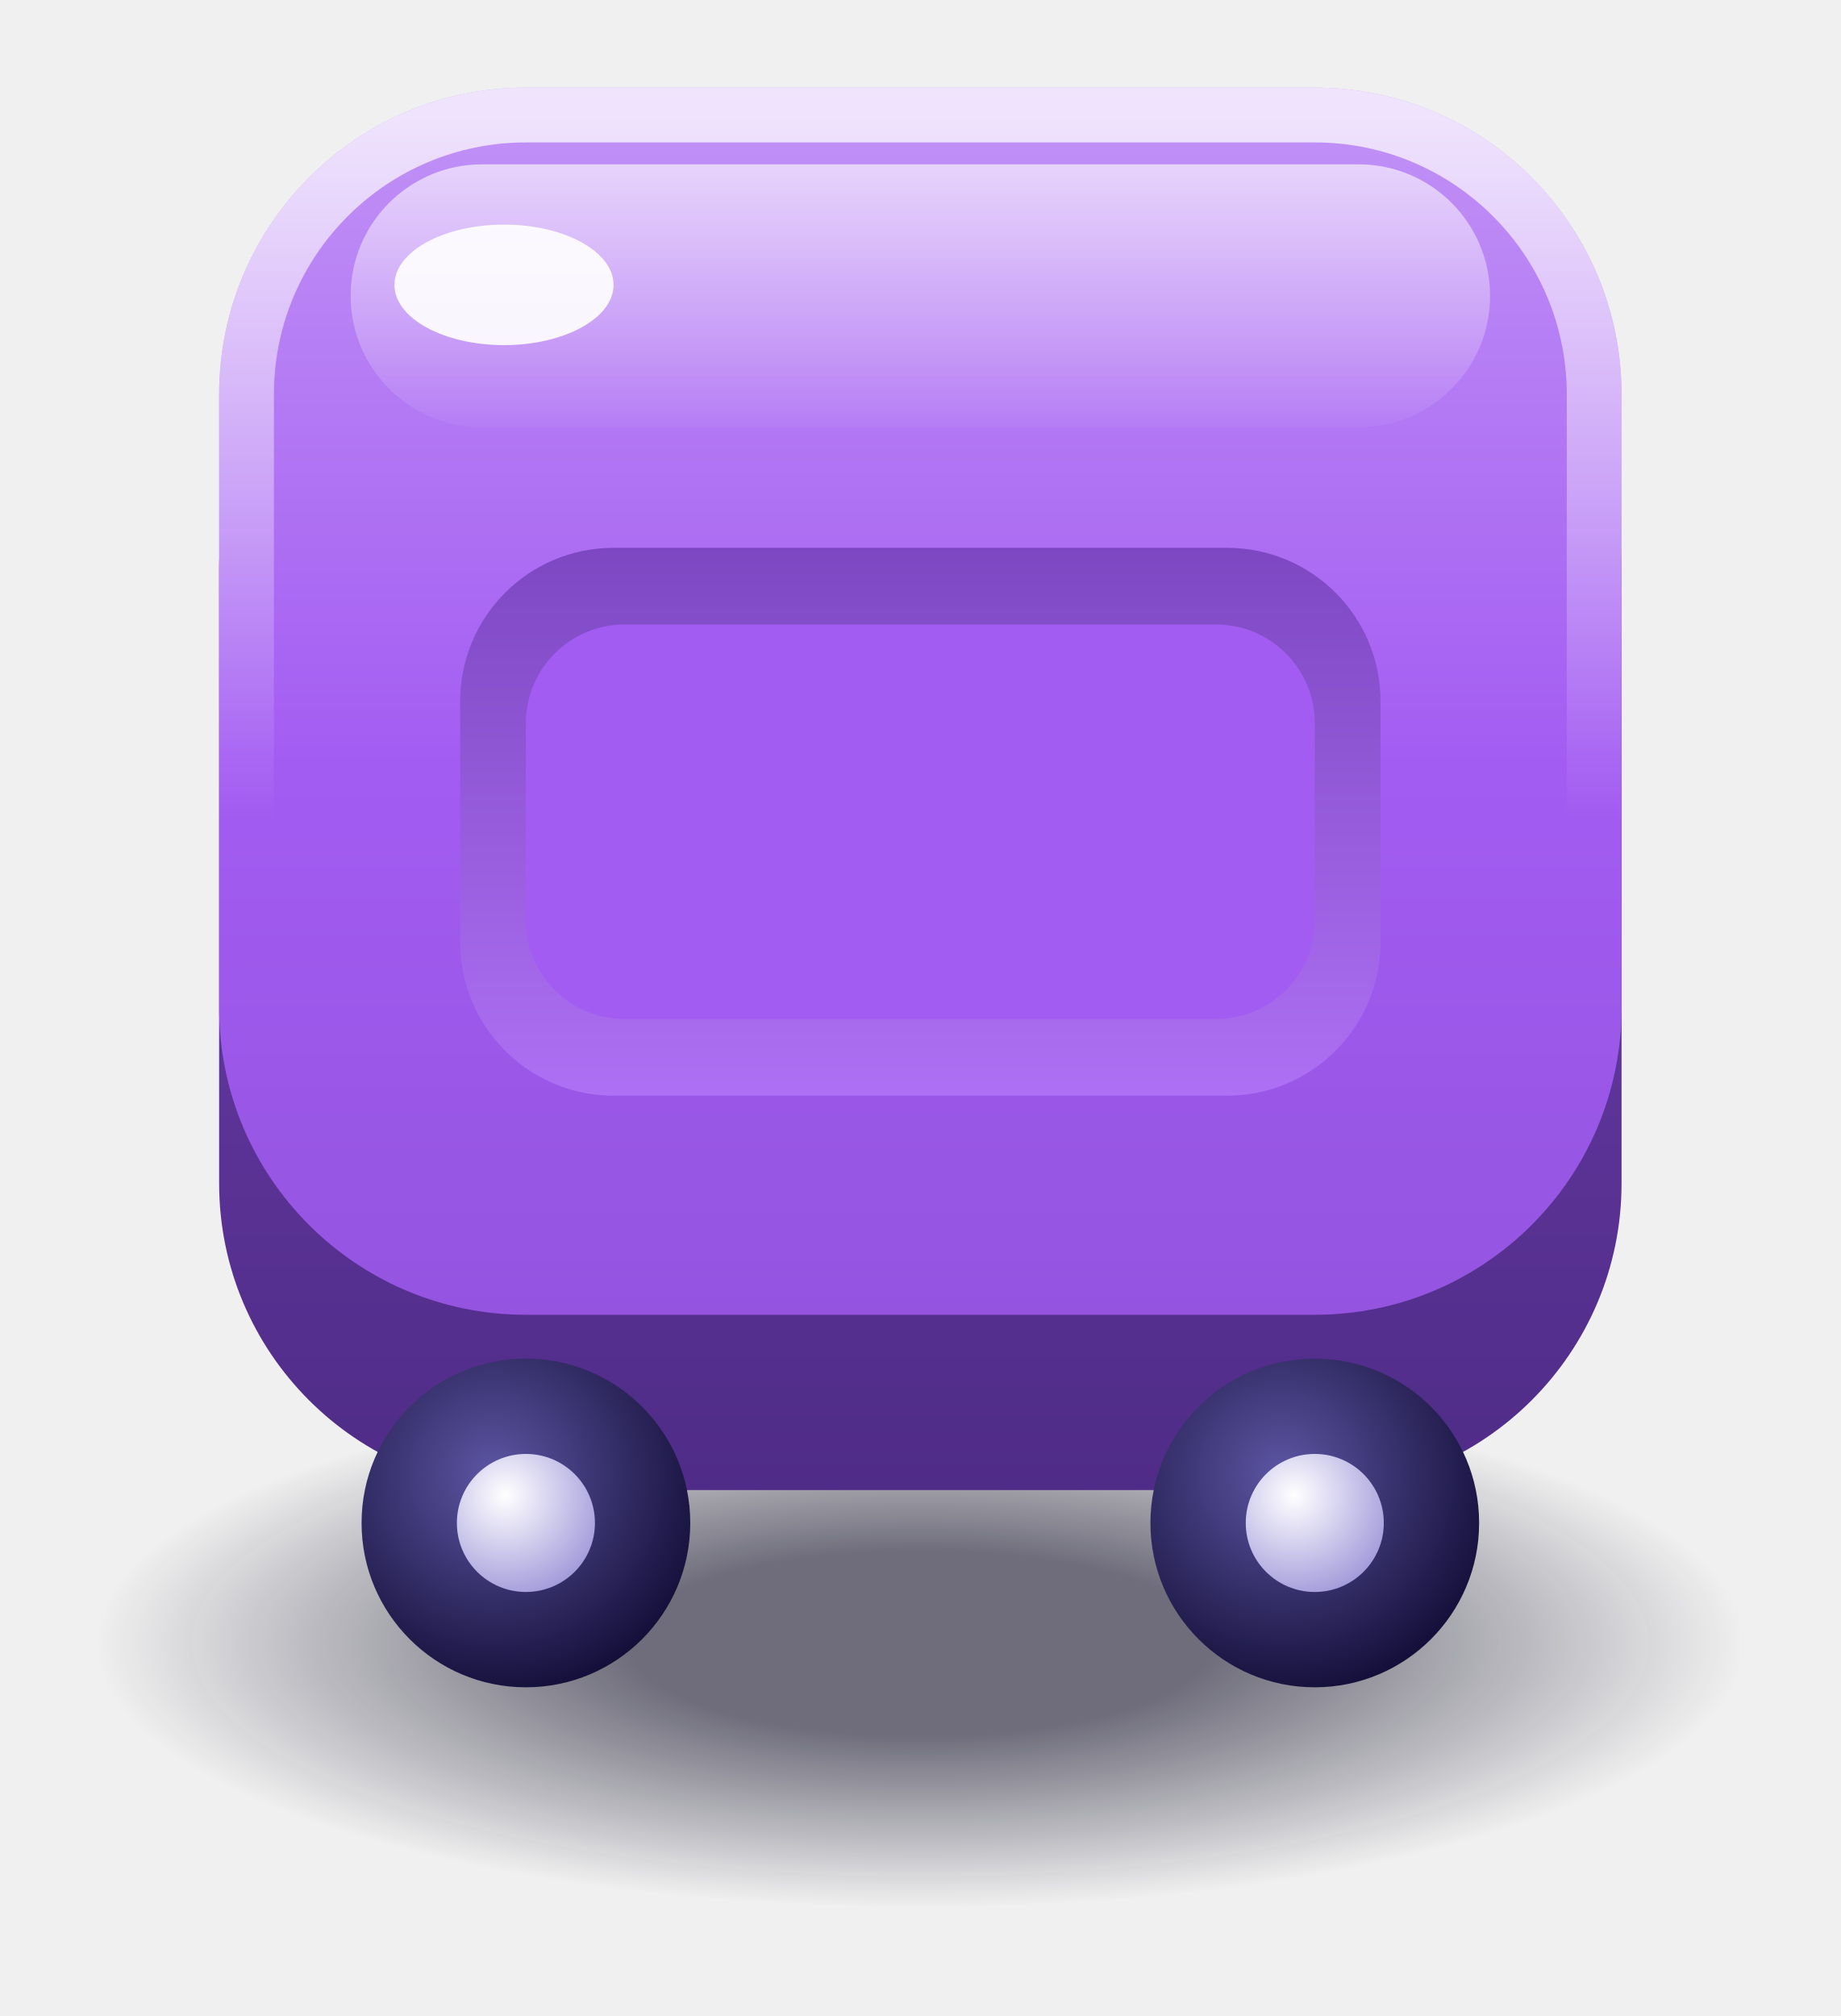
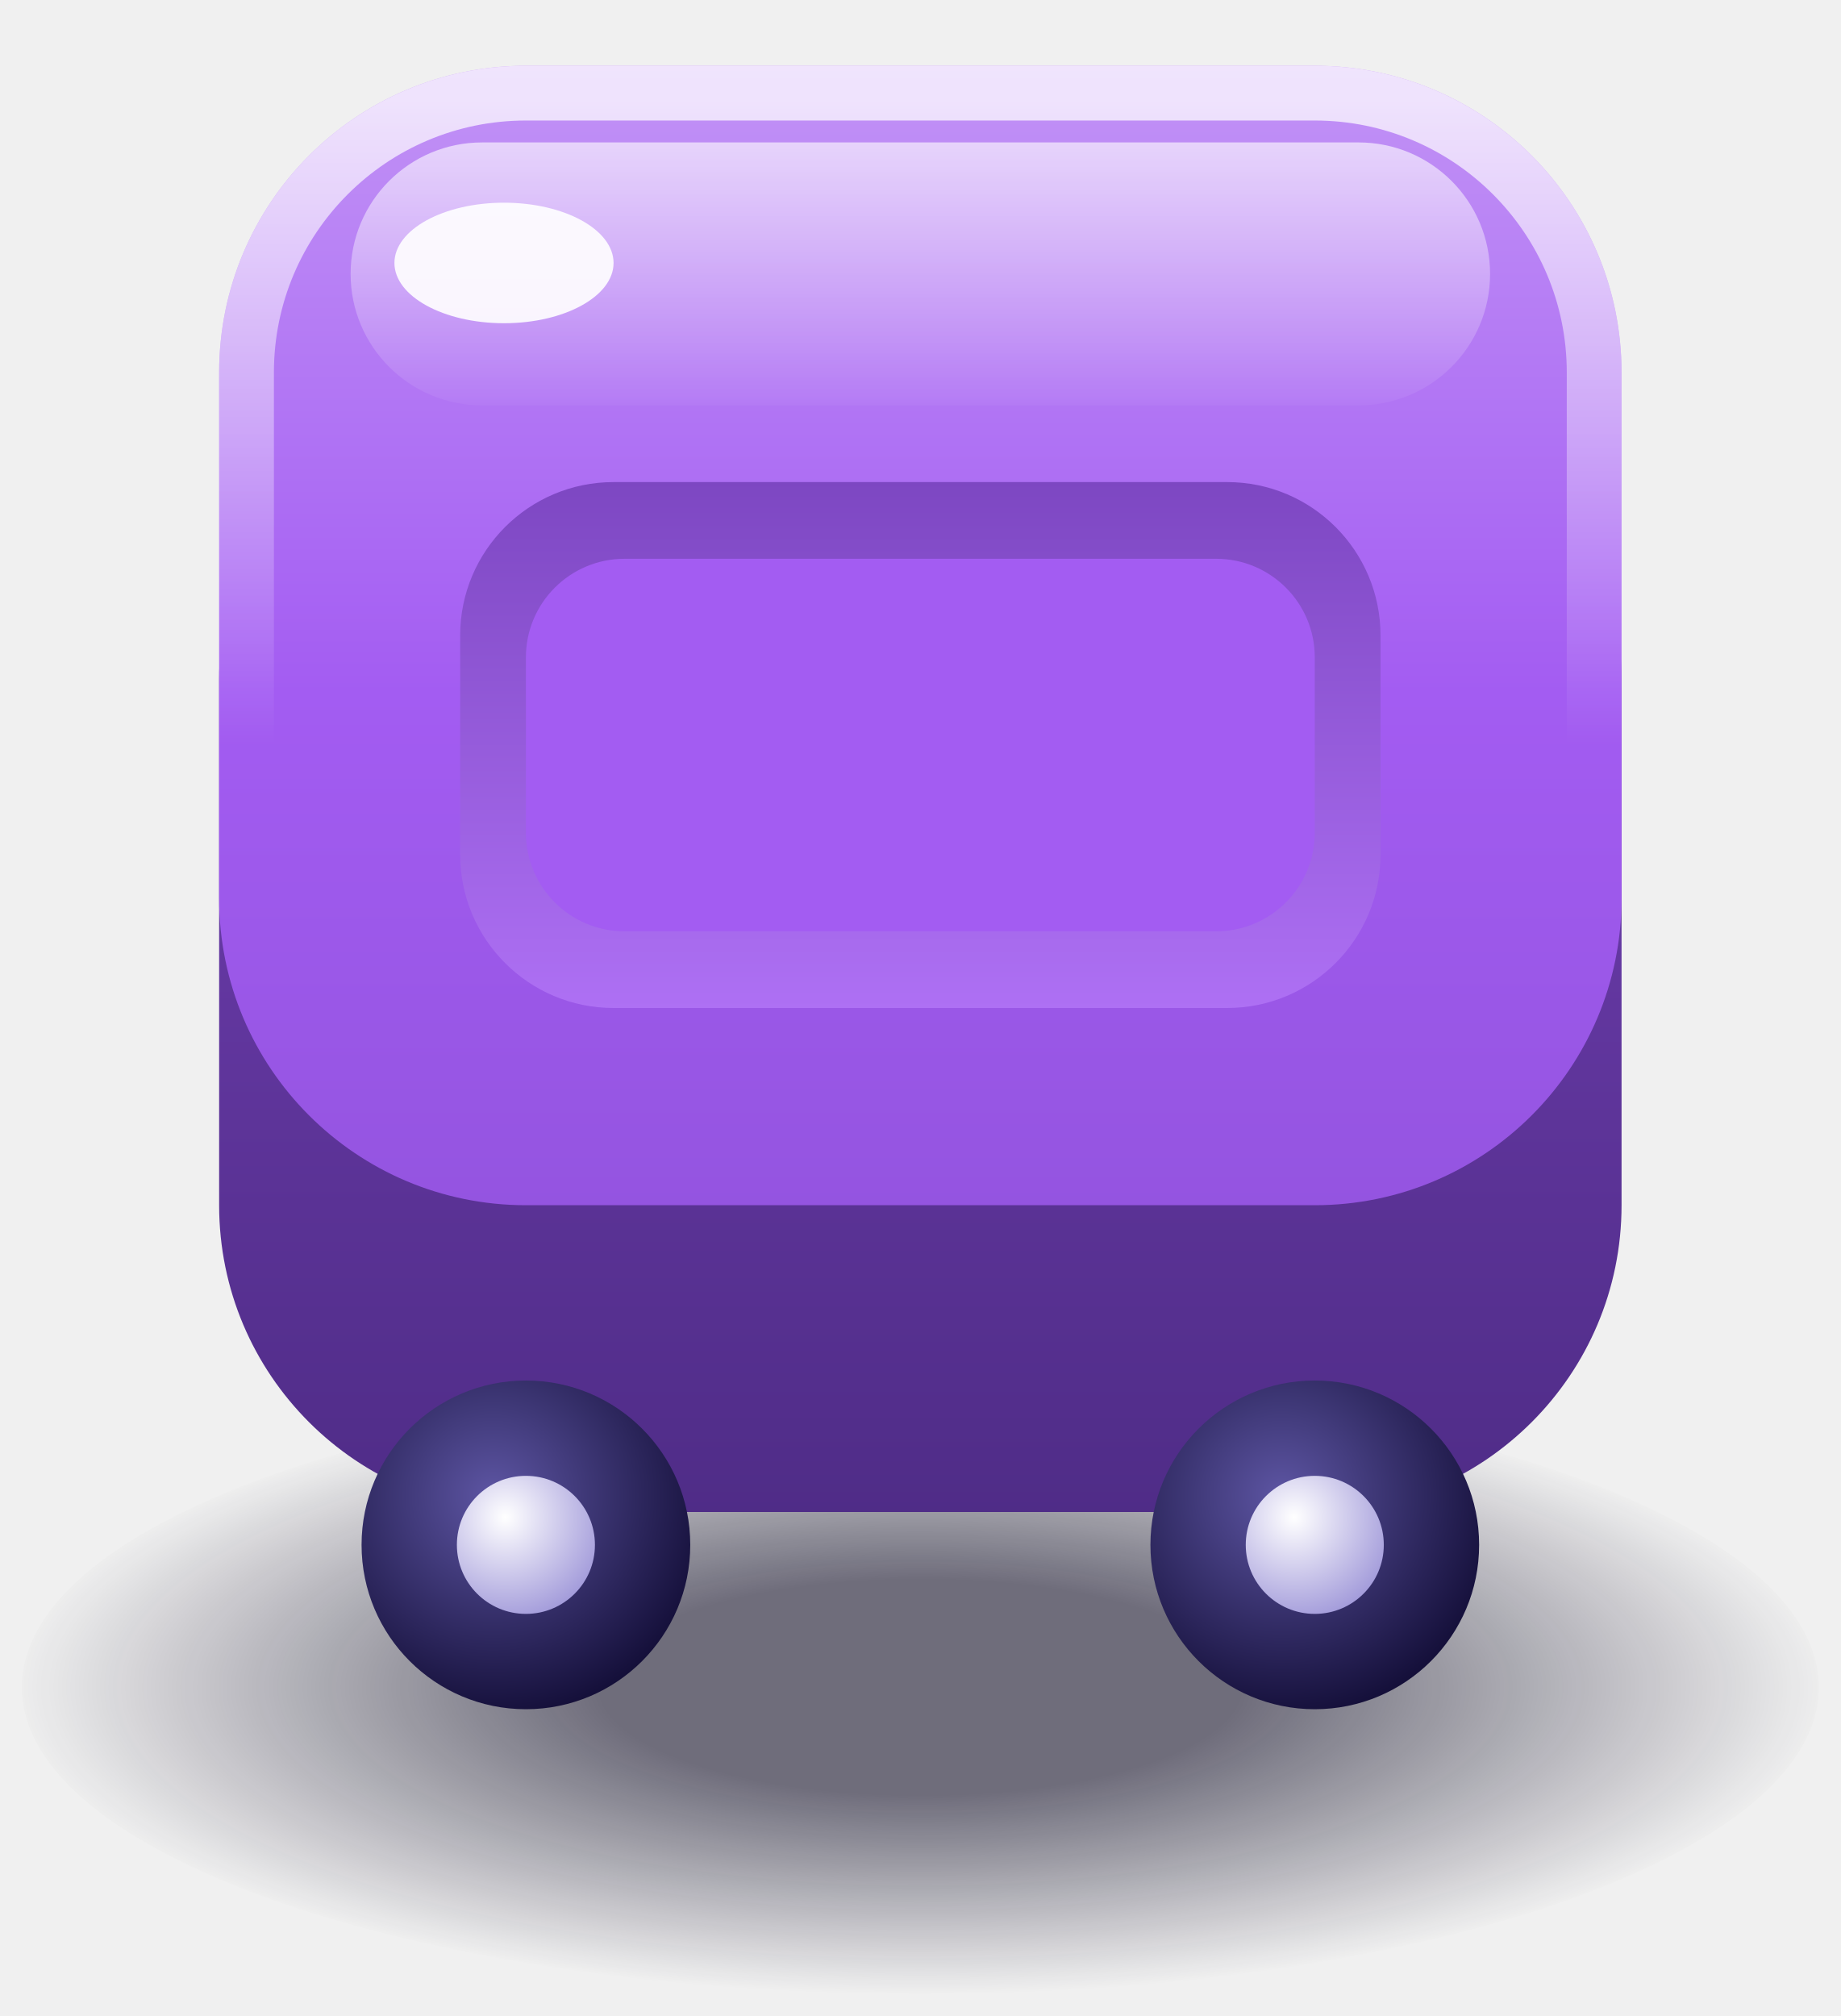
<svg xmlns="http://www.w3.org/2000/svg" width="168" height="184" viewBox="0 0 168 184">
  <defs>
    <linearGradient id="top" x1="0" y1="0" x2="0" y2="1">
      <stop offset="0" stop-color="#c293f6" />
      <stop offset="0.55" stop-color="#a35cf2" />
      <stop offset="1" stop-color="#9454e0" />
    </linearGradient>
    <linearGradient id="side" x1="0" y1="0" x2="0" y2="1">
      <stop offset="0" stop-color="#7843bb" />
      <stop offset="1" stop-color="#4f2c87" />
    </linearGradient>
    <linearGradient id="panel" x1="0" y1="0" x2="0" y2="1">
      <stop offset="0" stop-color="#7d47c2" />
      <stop offset="1" stop-color="#ae70f4" />
    </linearGradient>
    <linearGradient id="rim" x1="0" y1="0" x2="0" y2="1">
      <stop offset="0" stop-color="#ffffff" stop-opacity="0.75" />
      <stop offset="0.6" stop-color="#ffffff" stop-opacity="0" />
    </linearGradient>
    <linearGradient id="gloss" x1="0" y1="0" x2="0" y2="1">
      <stop offset="0" stop-color="#ffffff" stop-opacity="0.62" />
      <stop offset="1" stop-color="#ffffff" stop-opacity="0.04" />
    </linearGradient>
    <radialGradient id="shadow" cx="0.5" cy="0.5" r="0.5">
      <stop offset="0.35" stop-color="#05021c" stop-opacity="0.55" />
      <stop offset="1" stop-color="#05021c" stop-opacity="0" />
    </radialGradient>
    <radialGradient id="wheel" cx="0.4" cy="0.35" r="0.7">
      <stop offset="0" stop-color="#5d55a3" />
      <stop offset="1" stop-color="#120d36" />
    </radialGradient>
    <radialGradient id="hub" cx="0.35" cy="0.3" r="0.8">
      <stop offset="0" stop-color="#ffffff" />
      <stop offset="1" stop-color="#9d95d8" />
    </radialGradient>
    <radialGradient id="dome" cx="0.35" cy="0.3" r="0.8">
      <stop offset="0" stop-color="#cca5f8" />
      <stop offset="1" stop-color="#703fb2" />
    </radialGradient>
    <linearGradient id="glass" x1="0" y1="0" x2="1" y2="1">
      <stop offset="0" stop-color="#d8f4ff" />
      <stop offset="1" stop-color="#3fa9f0" />
    </linearGradient>
    <radialGradient id="lamp" cx="0.4" cy="0.35" r="0.7">
      <stop offset="0" stop-color="#ffffff" />
      <stop offset="1" stop-color="#ffcf3a" />
    </radialGradient>
  </defs>
-   <ellipse cx="84.0" cy="150" rx="76.0" ry="24" fill="url(#shadow)" />
-   <rect x="20" y="24" width="128" height="112" rx="28" fill="url(#side)" />
-   <circle cx="48" cy="139" r="15" fill="url(#wheel)" />
-   <circle cx="48" cy="139" r="6.3" fill="url(#hub)" />
-   <circle cx="120" cy="139" r="15" fill="url(#wheel)" />
-   <circle cx="120" cy="139" r="6.3" fill="url(#hub)" />
-   <rect x="20" y="8" width="128" height="112" rx="28" fill="url(#top)" />
-   <rect x="22.5" y="10.5" width="123" height="107" rx="25.5" fill="none" stroke="url(#rim)" stroke-width="5" />
-   <rect x="42" y="50" width="84" height="50" rx="14" fill="url(#panel)" />
-   <rect x="48" y="57" width="72" height="36" rx="9" fill="#a35cf2" />
-   <rect x="32" y="15" width="104" height="24" rx="12" fill="url(#gloss)" />
-   <ellipse cx="46" cy="26" rx="10" ry="5.5" fill="#ffffff" fill-opacity="0.9" />
+   <ellipse cx="84.0" cy="154" rx="82.0" ry="28" fill="url(#shadow)" />
+   <rect x="20" y="34" width="128" height="104" rx="28" fill="url(#side)" />
+   <circle cx="48" cy="141" r="15" fill="url(#wheel)" />
+   <circle cx="48" cy="141" r="6.3" fill="url(#hub)" />
+   <circle cx="120" cy="141" r="15" fill="url(#wheel)" />
+   <circle cx="120" cy="141" r="6.3" fill="url(#hub)" />
+   <rect x="20" y="6" width="128" height="104" rx="28" fill="url(#top)" />
+   <rect x="22.5" y="8.5" width="123" height="99" rx="25.5" fill="none" stroke="url(#rim)" stroke-width="5" />
+   <rect x="42" y="44" width="84" height="48" rx="14" fill="url(#panel)" />
+   <rect x="48" y="51" width="72" height="34" rx="9" fill="#a35cf2" />
+   <rect x="32" y="13" width="104" height="24" rx="12" fill="url(#gloss)" />
+   <ellipse cx="46" cy="24" rx="10" ry="5.5" fill="#ffffff" fill-opacity="0.9" />
</svg>
